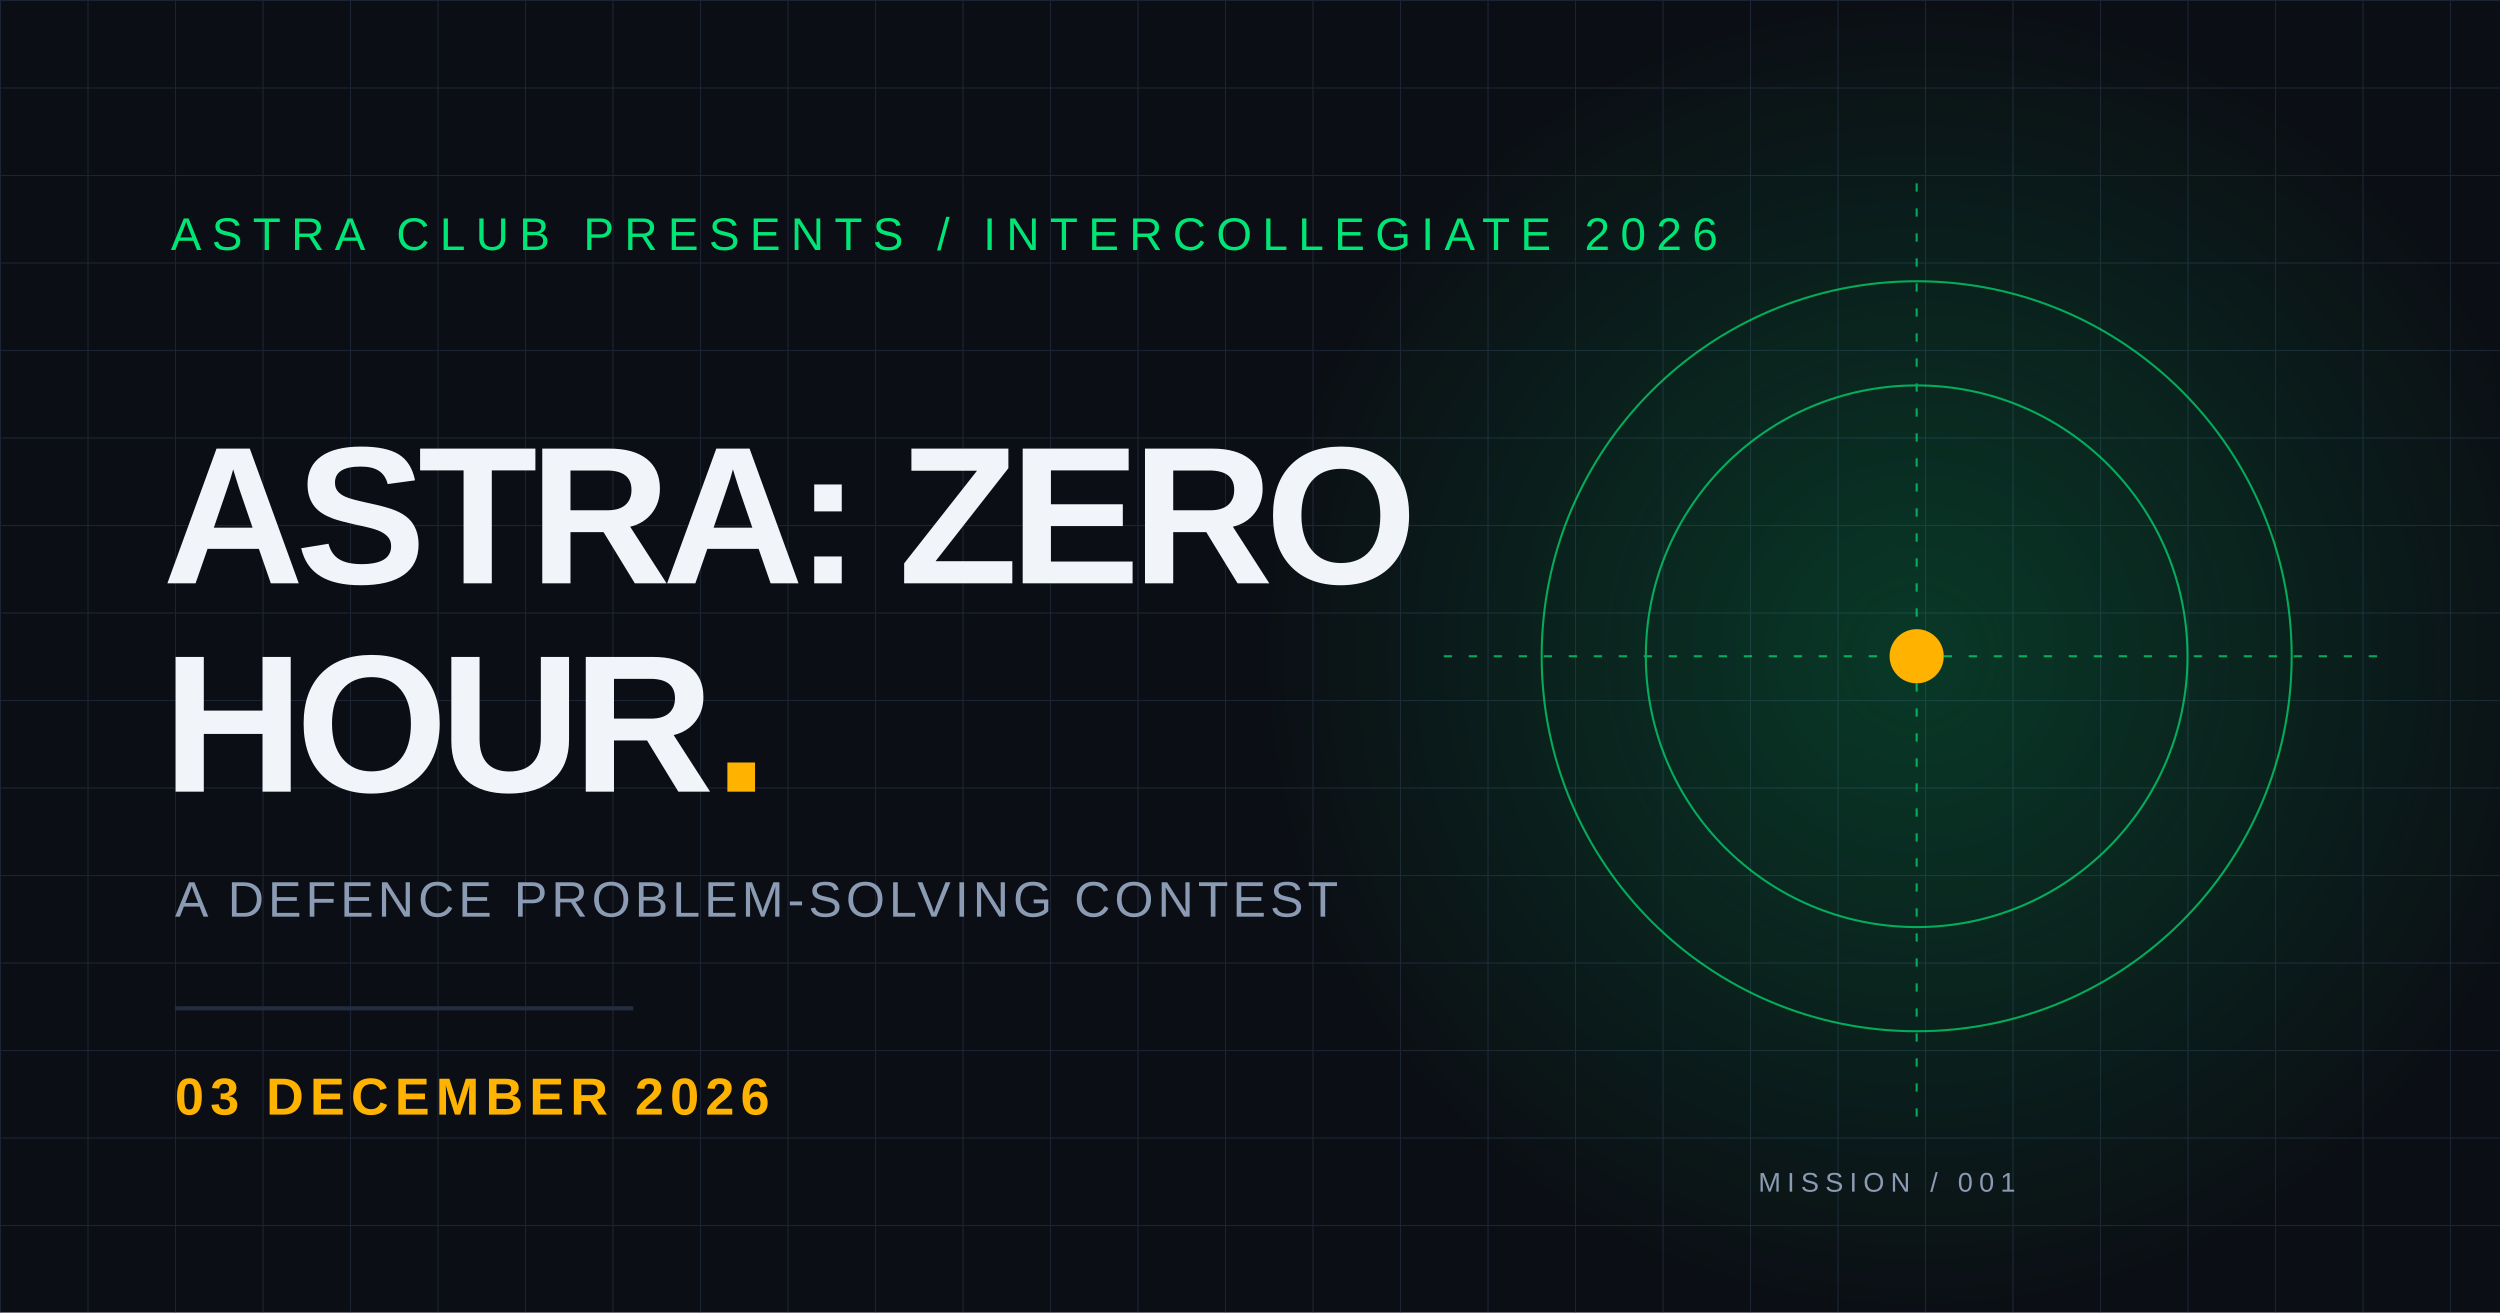
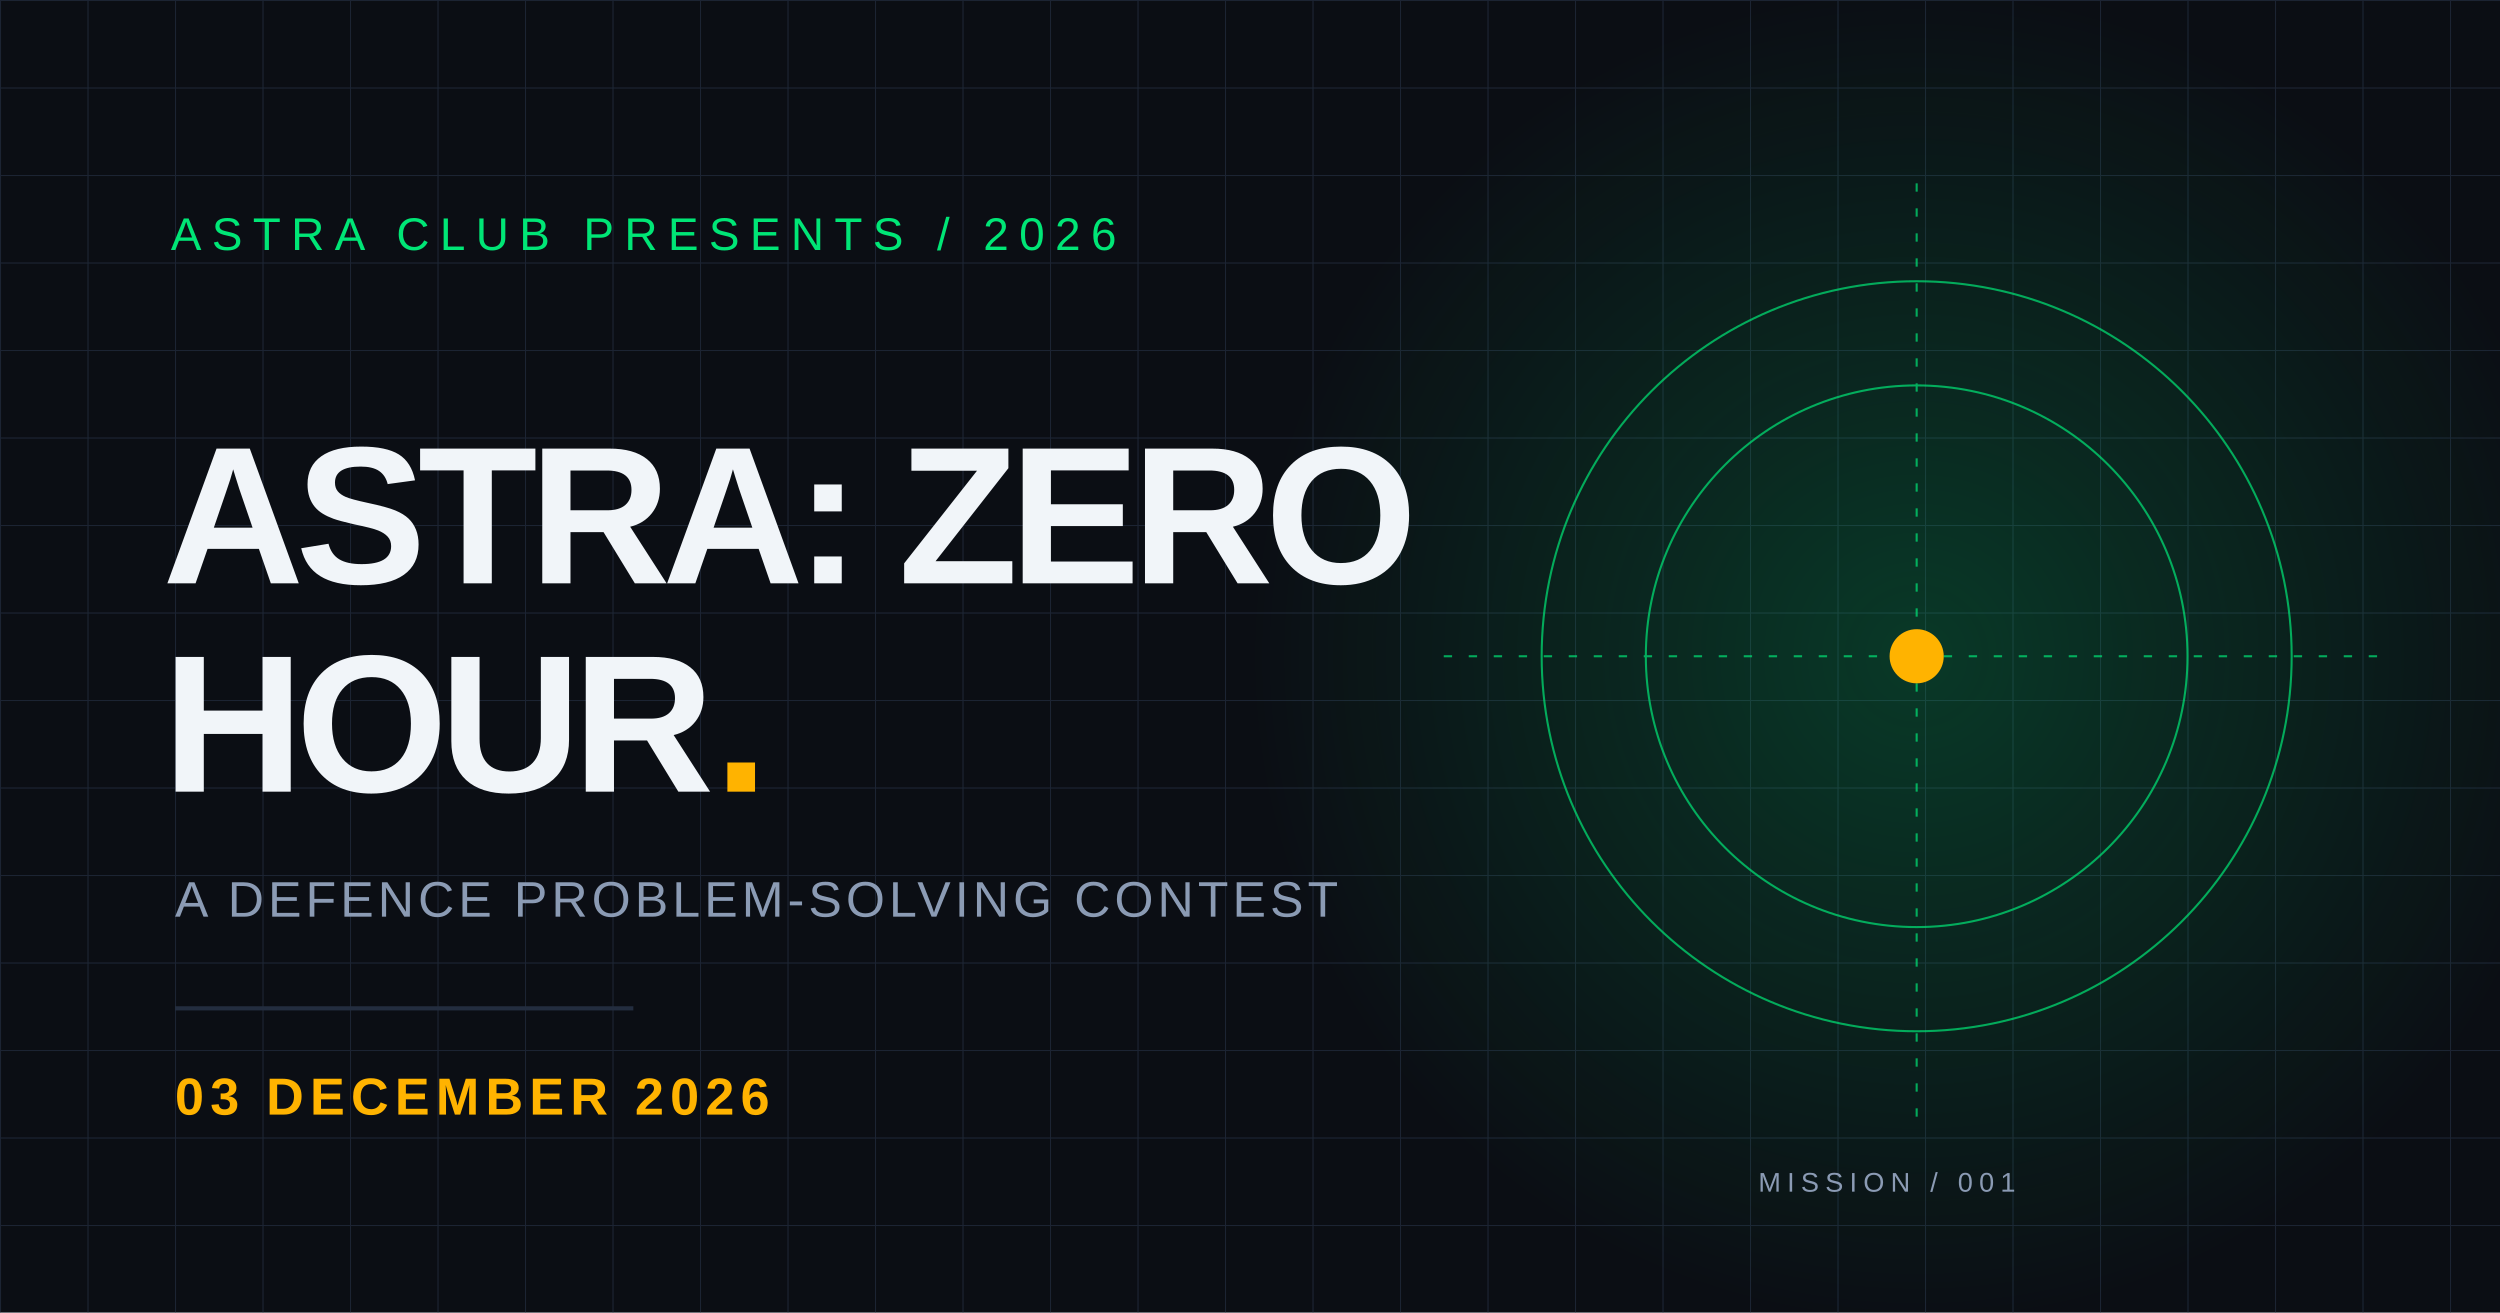
<svg xmlns="http://www.w3.org/2000/svg" width="1200" height="630" viewBox="0 0 1200 630">
  <defs>
    <pattern id="grid" width="42" height="42" patternUnits="userSpaceOnUse">
      <path d="M42 0H0V42" fill="none" stroke="#232D3F" stroke-width="1" />
    </pattern>
    <radialGradient id="glow">
      <stop stop-color="#00E676" stop-opacity=".2" />
      <stop offset="1" stop-color="#00E676" stop-opacity="0" />
    </radialGradient>
  </defs>
  <rect width="1200" height="630" fill="#0B0E14" />
  <rect width="1200" height="630" fill="url(#grid)" opacity=".72" />
  <circle cx="920" cy="315" r="320" fill="url(#glow)" />
  <g fill="none" stroke="#00E676" opacity=".7">
    <circle cx="920" cy="315" r="180" />
    <circle cx="920" cy="315" r="130" />
    <path d="M920 88v454M693 315h454" stroke-dasharray="4 8" />
  </g>
  <circle cx="920" cy="315" r="13" fill="#FFB300" />
-   <text x="82" y="120" fill="#00E676" font-family="Arial,sans-serif" font-size="22" letter-spacing="5">ASTRA CLUB PRESENTS / INTERCOLLEGIATE 2026</text>
+   <text x="82" y="120" fill="#00E676" font-family="Arial,sans-serif" font-size="22" letter-spacing="5">ASTRA CLUB PRESENTS / 2026</text>
  <text x="78" y="280" fill="#F1F5F9" font-family="Arial,sans-serif" font-size="94" font-weight="700" letter-spacing="-4">ASTRA: ZERO</text>
  <text x="78" y="380" fill="#F1F5F9" font-family="Arial,sans-serif" font-size="94" font-weight="700" letter-spacing="-4">HOUR<tspan fill="#FFB300">.</tspan>
  </text>
  <text x="84" y="440" fill="#8B9BB4" font-family="Arial,sans-serif" font-size="24" letter-spacing="2">A DEFENCE PROBLEM-SOLVING CONTEST</text>
  <path d="M84 484h220" stroke="#232D3F" stroke-width="2" />
  <text x="84" y="535" fill="#FFB300" font-family="Arial,sans-serif" font-size="25" font-weight="700" letter-spacing="3">03 DECEMBER 2026</text>
  <text x="844" y="572" fill="#8B9BB4" font-family="Arial,sans-serif" font-size="13" letter-spacing="3">MISSION / 001</text>
</svg>
